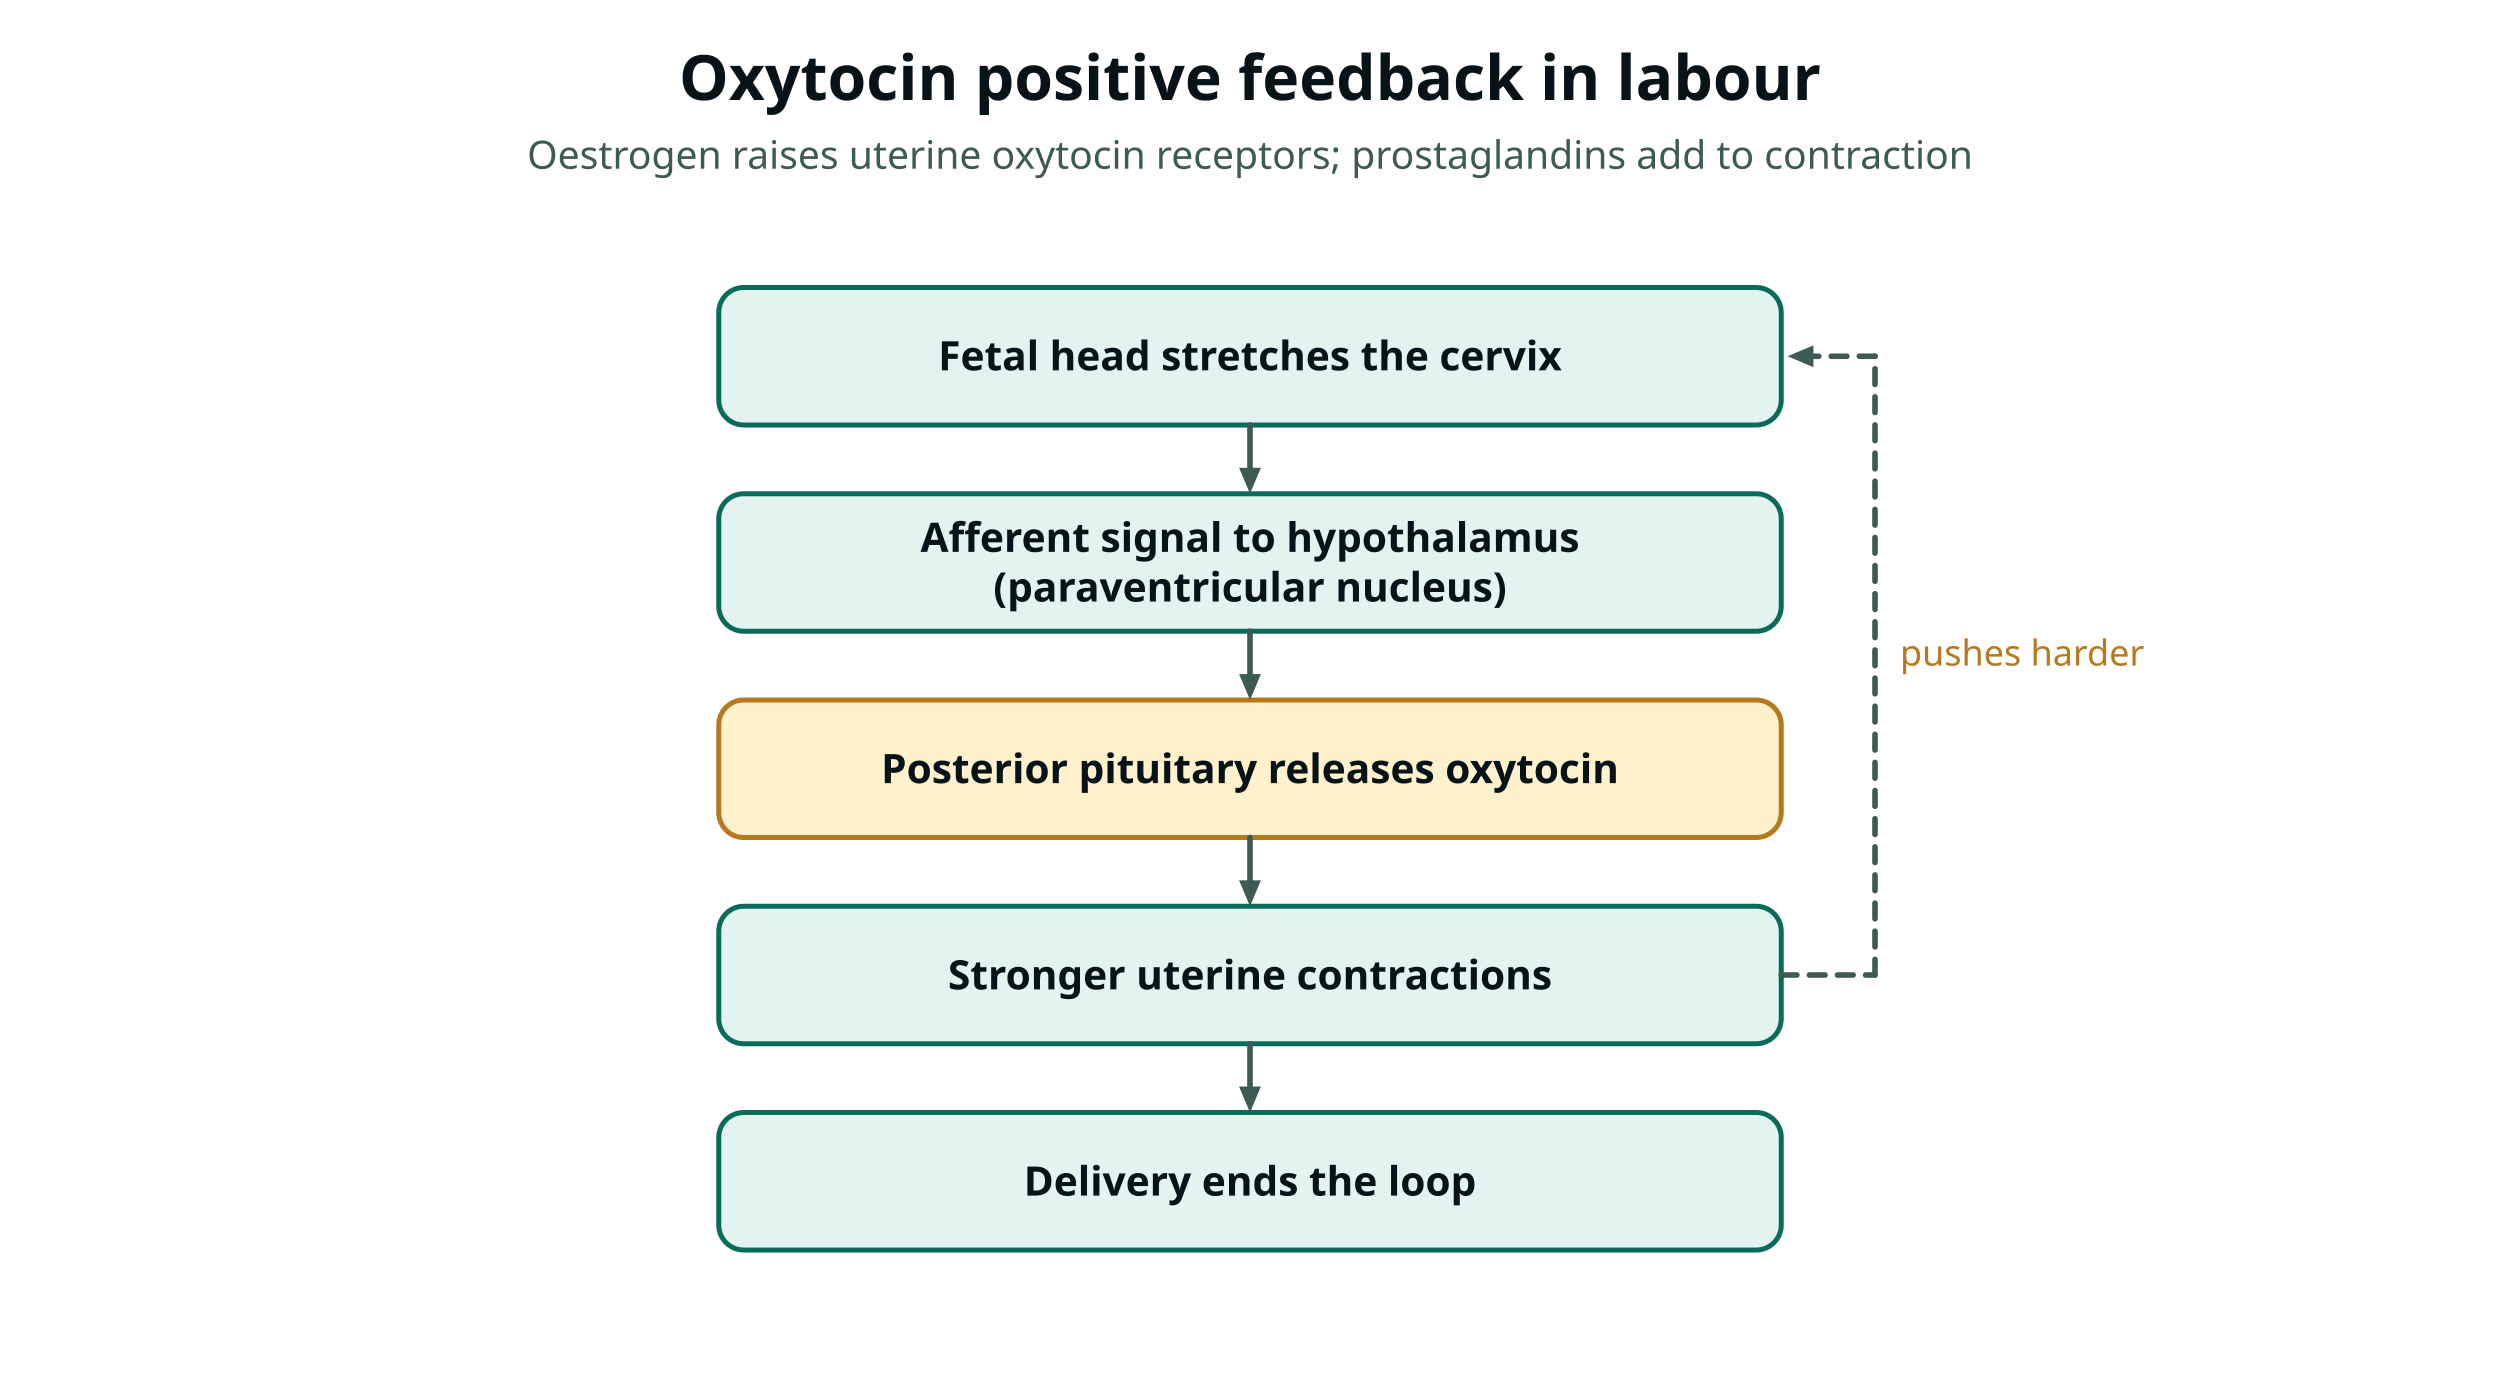
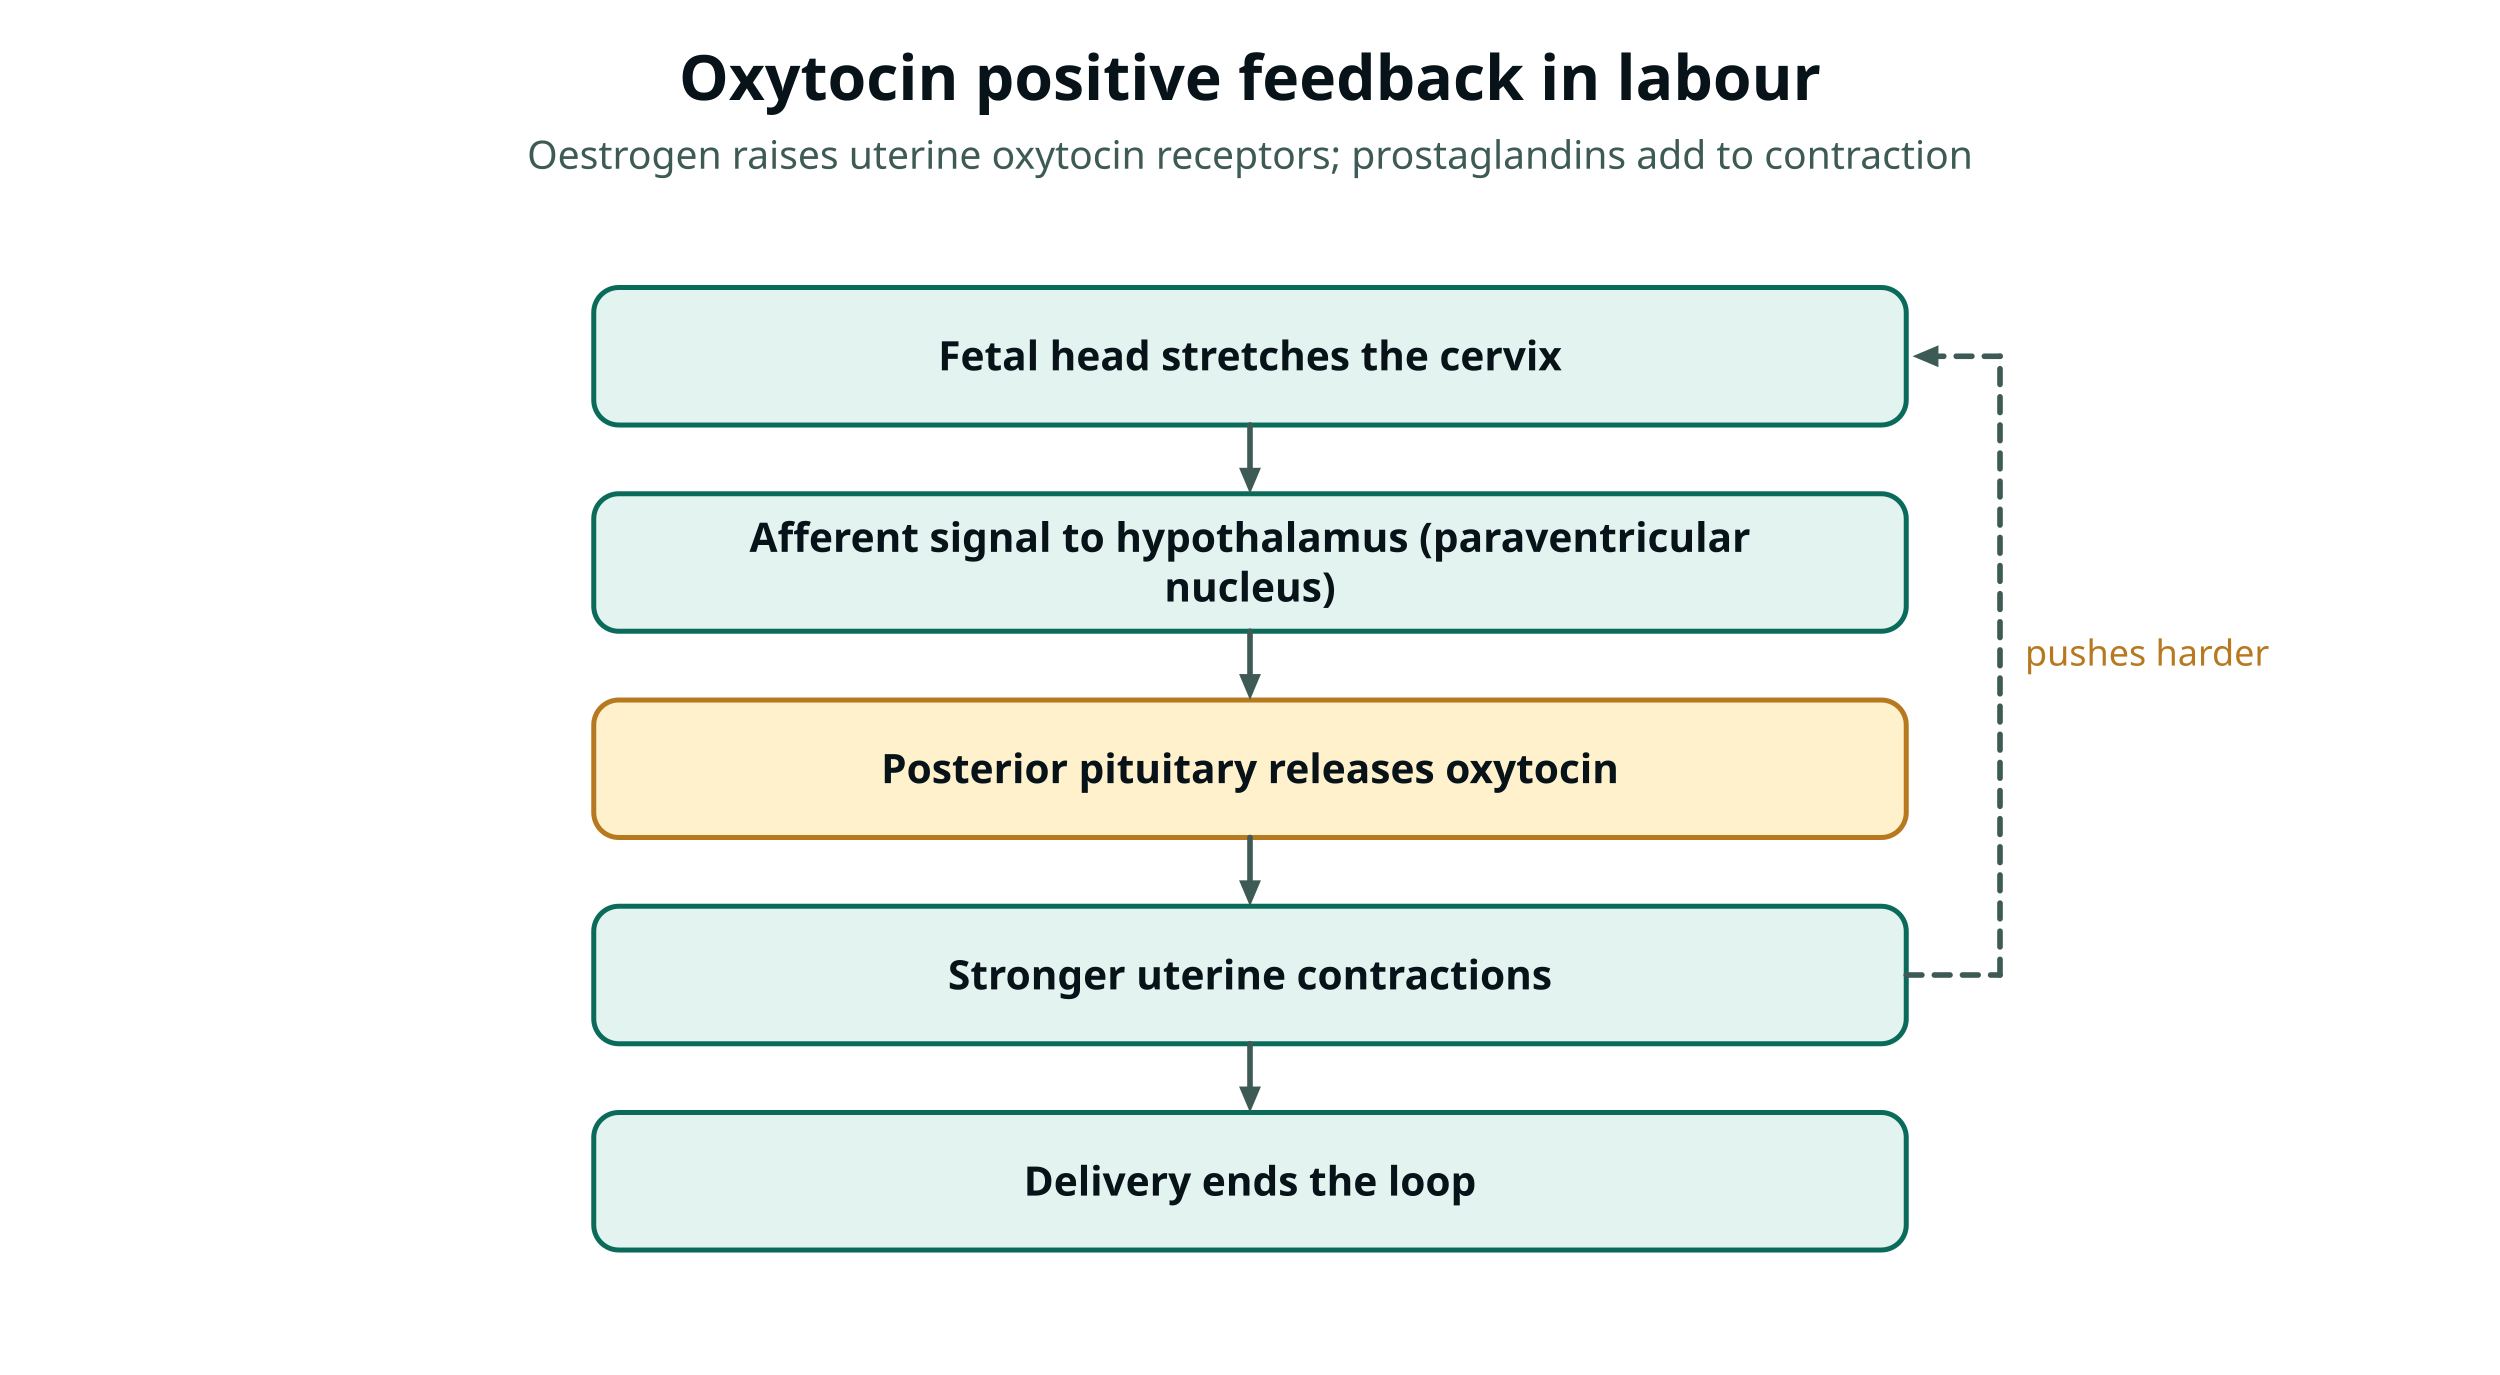
<svg xmlns="http://www.w3.org/2000/svg" viewBox="0 0 800 440" role="img" aria-labelledby="t d">
  <rect width="800" height="440" fill="#FFFFFF" />
  <text x="400.0" y="32.0" font-size="20" font-weight="700" text-anchor="middle" fill="#071318" font-family="system-ui,sans-serif">Oxytocin positive feedback in labour</text>
  <text x="400.0" y="54.0" font-size="12.5" font-weight="400" text-anchor="middle" fill="#3D5A54" font-family="system-ui,sans-serif">Oestrogen raises uterine oxytocin receptors; prostaglandins add to contraction</text>
-   <rect x="230.0" y="92.0" width="340.0" height="44.0" rx="8" fill="#E3F3EF" stroke="#0B6B5B" stroke-width="1.6" />
+   <rect x="190.0" y="92.0" width="420.0" height="44.0" rx="8" fill="#E3F3EF" stroke="#0B6B5B" stroke-width="1.6" />
  <text x="400.0" y="118.5" font-size="13" font-weight="600" text-anchor="middle" fill="#071318" font-family="system-ui,sans-serif">Fetal head stretches the cervix</text>
-   <rect x="230.0" y="158.0" width="340.0" height="44.0" rx="8" fill="#E3F3EF" stroke="#0B6B5B" stroke-width="1.6" />
-   <text x="400.0" y="176.6" font-size="13" font-weight="600" text-anchor="middle" fill="#071318" font-family="system-ui,sans-serif">Afferent signal to hypothalamus</text>
-   <text x="400.0" y="192.5" font-size="13" font-weight="600" text-anchor="middle" fill="#071318" font-family="system-ui,sans-serif">(paraventricular nucleus)</text>
-   <rect x="230.0" y="224.0" width="340.0" height="44.0" rx="8" fill="#FFF1CC" stroke="#B7791F" stroke-width="1.6" />
+   <rect x="190.0" y="158.0" width="420.0" height="44.0" rx="8" fill="#E3F3EF" stroke="#0B6B5B" stroke-width="1.6" />
+   <text x="400.0" y="176.6" font-size="13" font-weight="600" text-anchor="middle" fill="#071318" font-family="system-ui,sans-serif">Afferent signal to hypothalamus (paraventricular</text>
+   <text x="400.0" y="192.5" font-size="13" font-weight="600" text-anchor="middle" fill="#071318" font-family="system-ui,sans-serif">nucleus)</text>
+   <rect x="190.0" y="224.0" width="420.0" height="44.0" rx="8" fill="#FFF1CC" stroke="#B7791F" stroke-width="1.6" />
  <text x="400.0" y="250.6" font-size="13" font-weight="600" text-anchor="middle" fill="#071318" font-family="system-ui,sans-serif">Posterior pituitary releases oxytocin</text>
-   <rect x="230.0" y="290.0" width="340.0" height="44.0" rx="8" fill="#E3F3EF" stroke="#0B6B5B" stroke-width="1.6" />
+   <rect x="190.0" y="290.0" width="420.0" height="44.0" rx="8" fill="#E3F3EF" stroke="#0B6B5B" stroke-width="1.6" />
  <text x="400.0" y="316.6" font-size="13" font-weight="600" text-anchor="middle" fill="#071318" font-family="system-ui,sans-serif">Stronger uterine contractions</text>
-   <rect x="230.0" y="356.0" width="340.0" height="44.0" rx="8" fill="#E3F3EF" stroke="#0B6B5B" stroke-width="1.6" />
+   <rect x="190.0" y="356.0" width="420.0" height="44.0" rx="8" fill="#E3F3EF" stroke="#0B6B5B" stroke-width="1.6" />
  <text x="400.0" y="382.6" font-size="13" font-weight="600" text-anchor="middle" fill="#071318" font-family="system-ui,sans-serif">Delivery ends the loop</text>
  <line x1="400.0" y1="136.0" x2="400.0" y2="150.8" stroke="#3D5A54" stroke-width="1.8" stroke-linecap="round" />
  <path d="M400.0 158.0 L396.5 149.7 L403.5 149.7 Z" fill="#3D5A54" />
  <line x1="400.0" y1="202.0" x2="400.0" y2="216.8" stroke="#3D5A54" stroke-width="1.8" stroke-linecap="round" />
  <path d="M400.0 224.0 L396.5 215.7 L403.5 215.7 Z" fill="#3D5A54" />
  <line x1="400.0" y1="268.0" x2="400.0" y2="282.8" stroke="#3D5A54" stroke-width="1.8" stroke-linecap="round" />
  <path d="M400.0 290.0 L396.5 281.7 L403.5 281.7 Z" fill="#3D5A54" />
-   <line x1="570.0" y1="312.0" x2="600.0" y2="312.0" stroke="#3D5A54" stroke-width="1.8" stroke-linecap="round" stroke-dasharray="5 4" />
-   <line x1="600.0" y1="312.0" x2="600.0" y2="114.0" stroke="#3D5A54" stroke-width="1.8" stroke-linecap="round" stroke-dasharray="5 4" />
-   <line x1="600.0" y1="114.0" x2="579.2" y2="114.0" stroke="#3D5A54" stroke-width="1.8" stroke-linecap="round" stroke-dasharray="5 4" />
-   <path d="M572.0 114.0 L580.3 110.5 L580.3 117.5 Z" fill="#3D5A54" />
-   <text x="608.0" y="213.0" font-size="11.5" font-weight="500" text-anchor="start" fill="#B7791F" font-family="system-ui,sans-serif">pushes harder</text>
+   <line x1="610.0" y1="312.0" x2="640.0" y2="312.0" stroke="#3D5A54" stroke-width="1.8" stroke-linecap="round" stroke-dasharray="5 4" />
+   <line x1="640.0" y1="312.0" x2="640.0" y2="114.0" stroke="#3D5A54" stroke-width="1.8" stroke-linecap="round" stroke-dasharray="5 4" />
+   <line x1="640.0" y1="114.0" x2="619.2" y2="114.0" stroke="#3D5A54" stroke-width="1.8" stroke-linecap="round" stroke-dasharray="5 4" />
+   <path d="M612.0 114.0 L620.3 110.5 L620.3 117.5 Z" fill="#3D5A54" />
+   <text x="648.0" y="213.0" font-size="11.5" font-weight="500" text-anchor="start" fill="#B7791F" font-family="system-ui,sans-serif">pushes harder</text>
  <line x1="400.0" y1="334.0" x2="400.0" y2="348.8" stroke="#3D5A54" stroke-width="1.8" stroke-linecap="round" />
  <path d="M400.0 356.0 L396.5 347.7 L403.5 347.7 Z" fill="#3D5A54" />
</svg>
